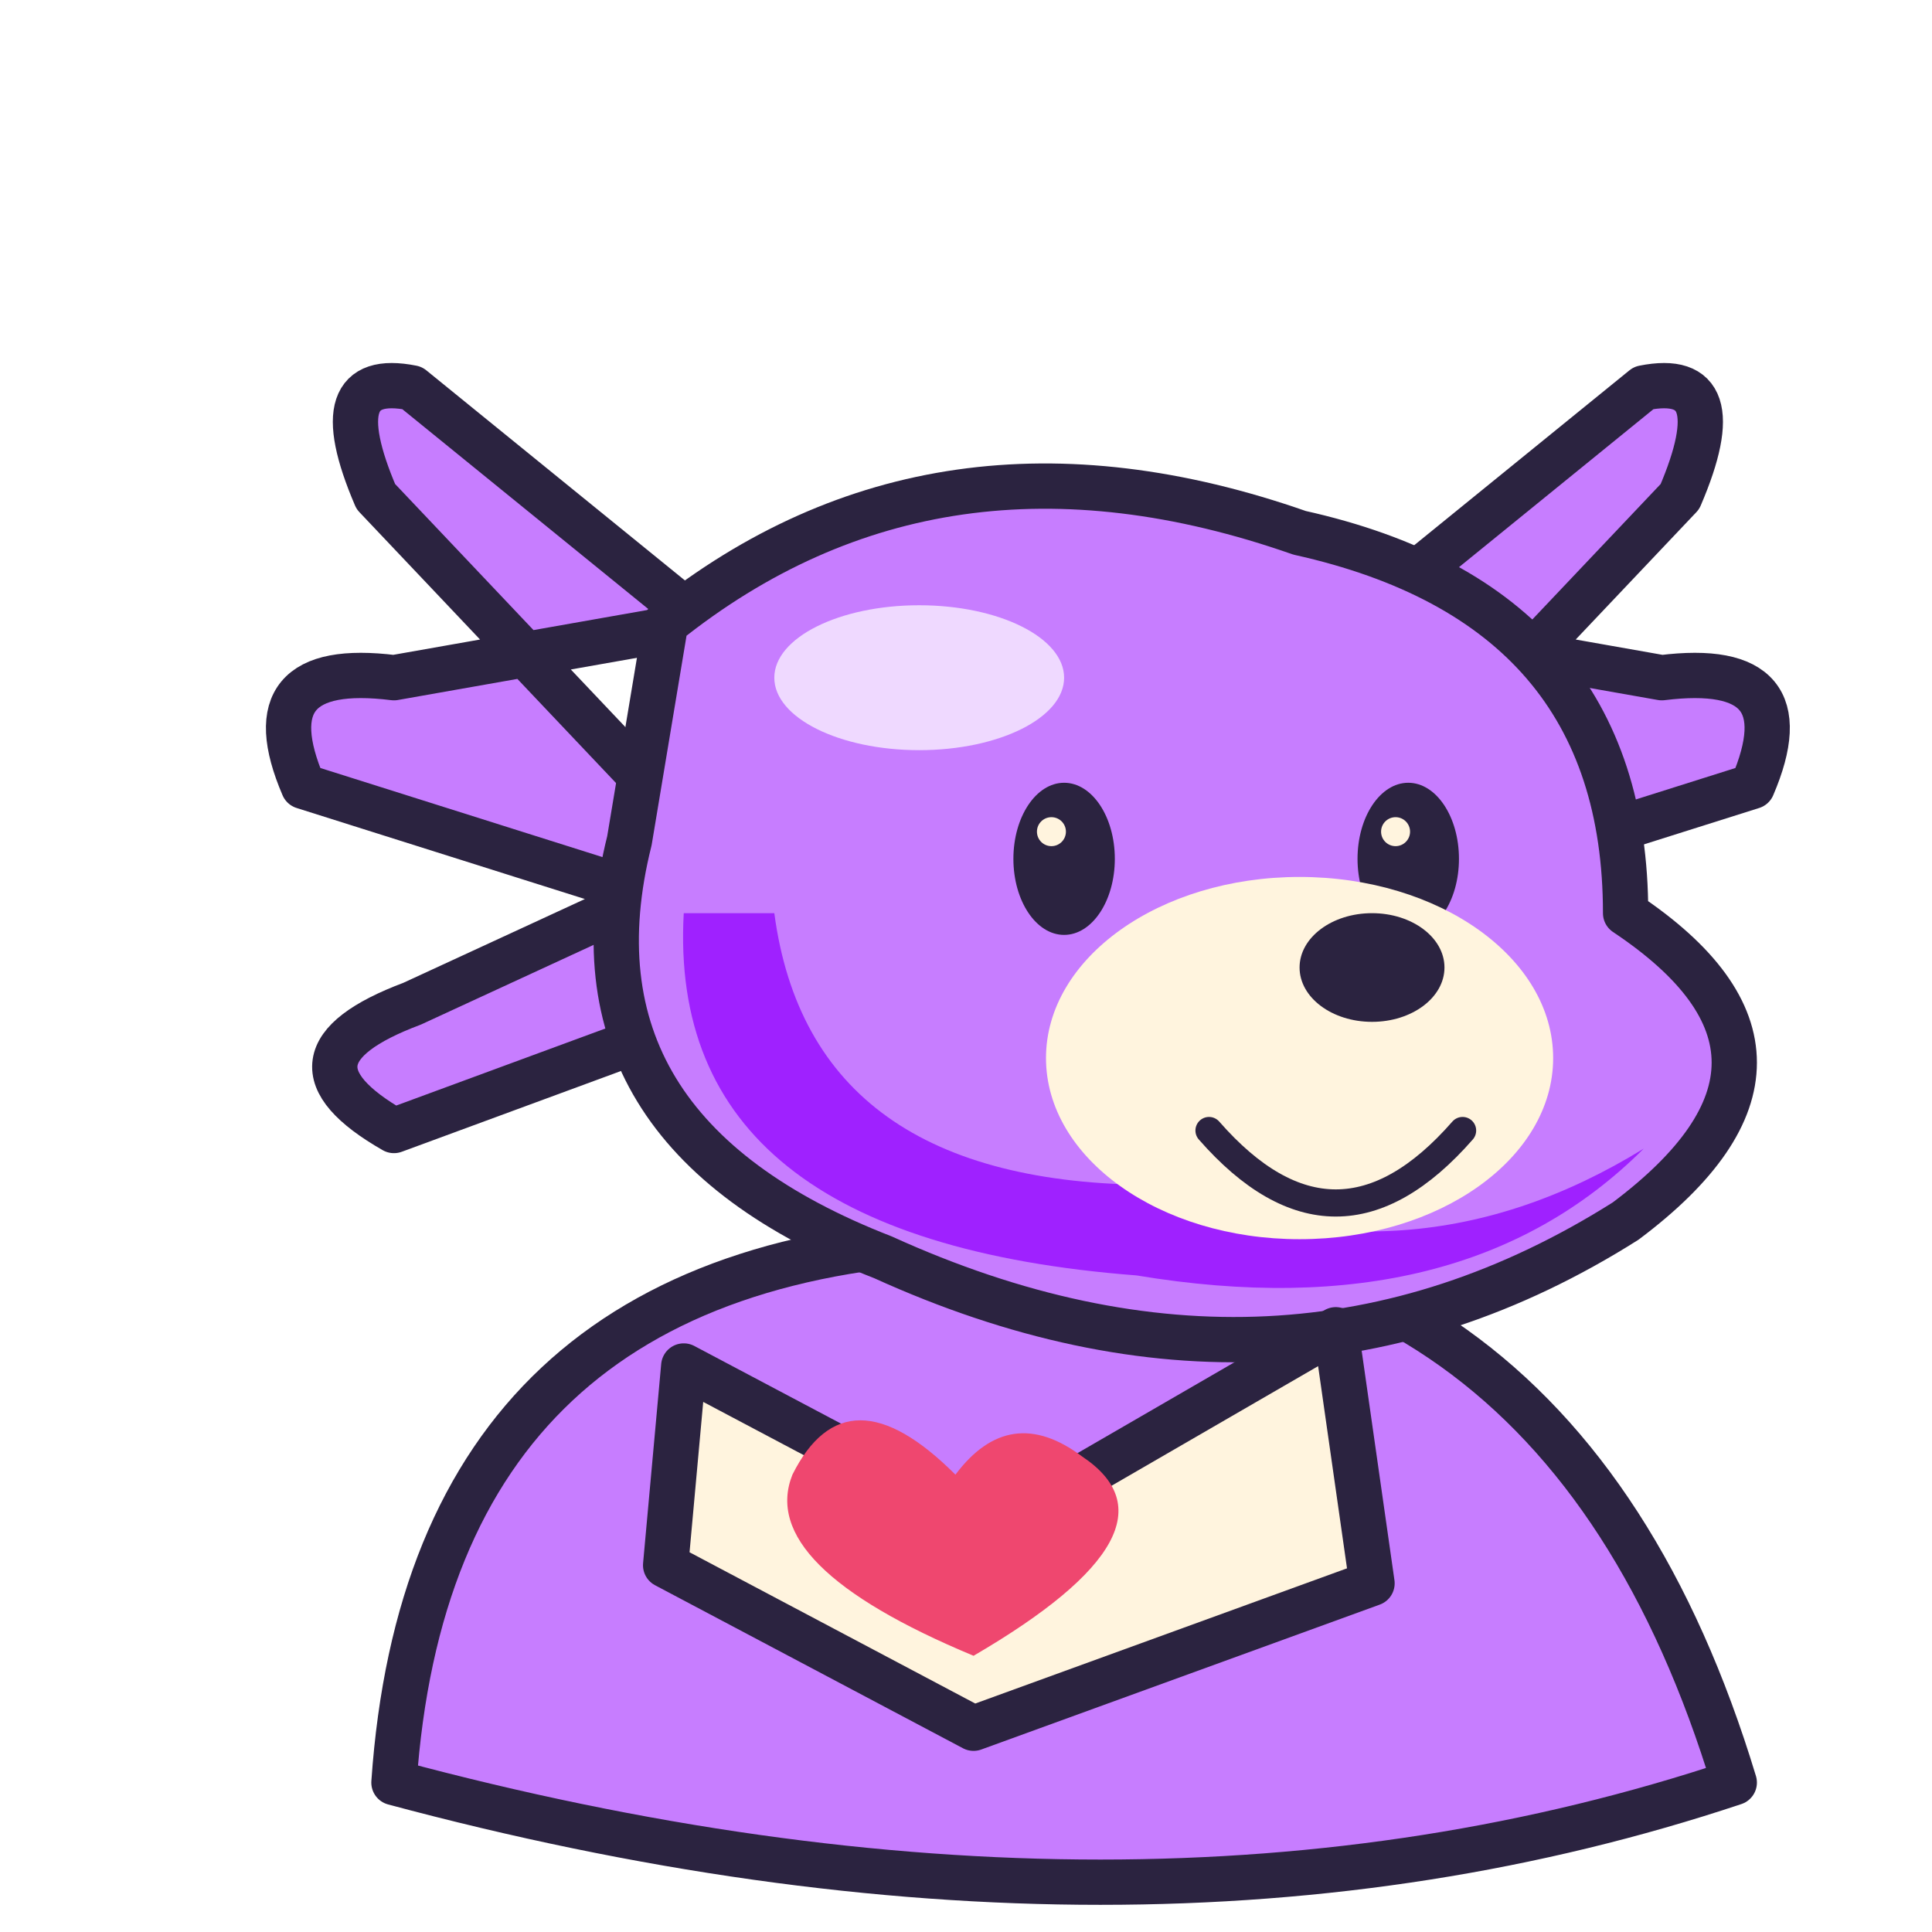
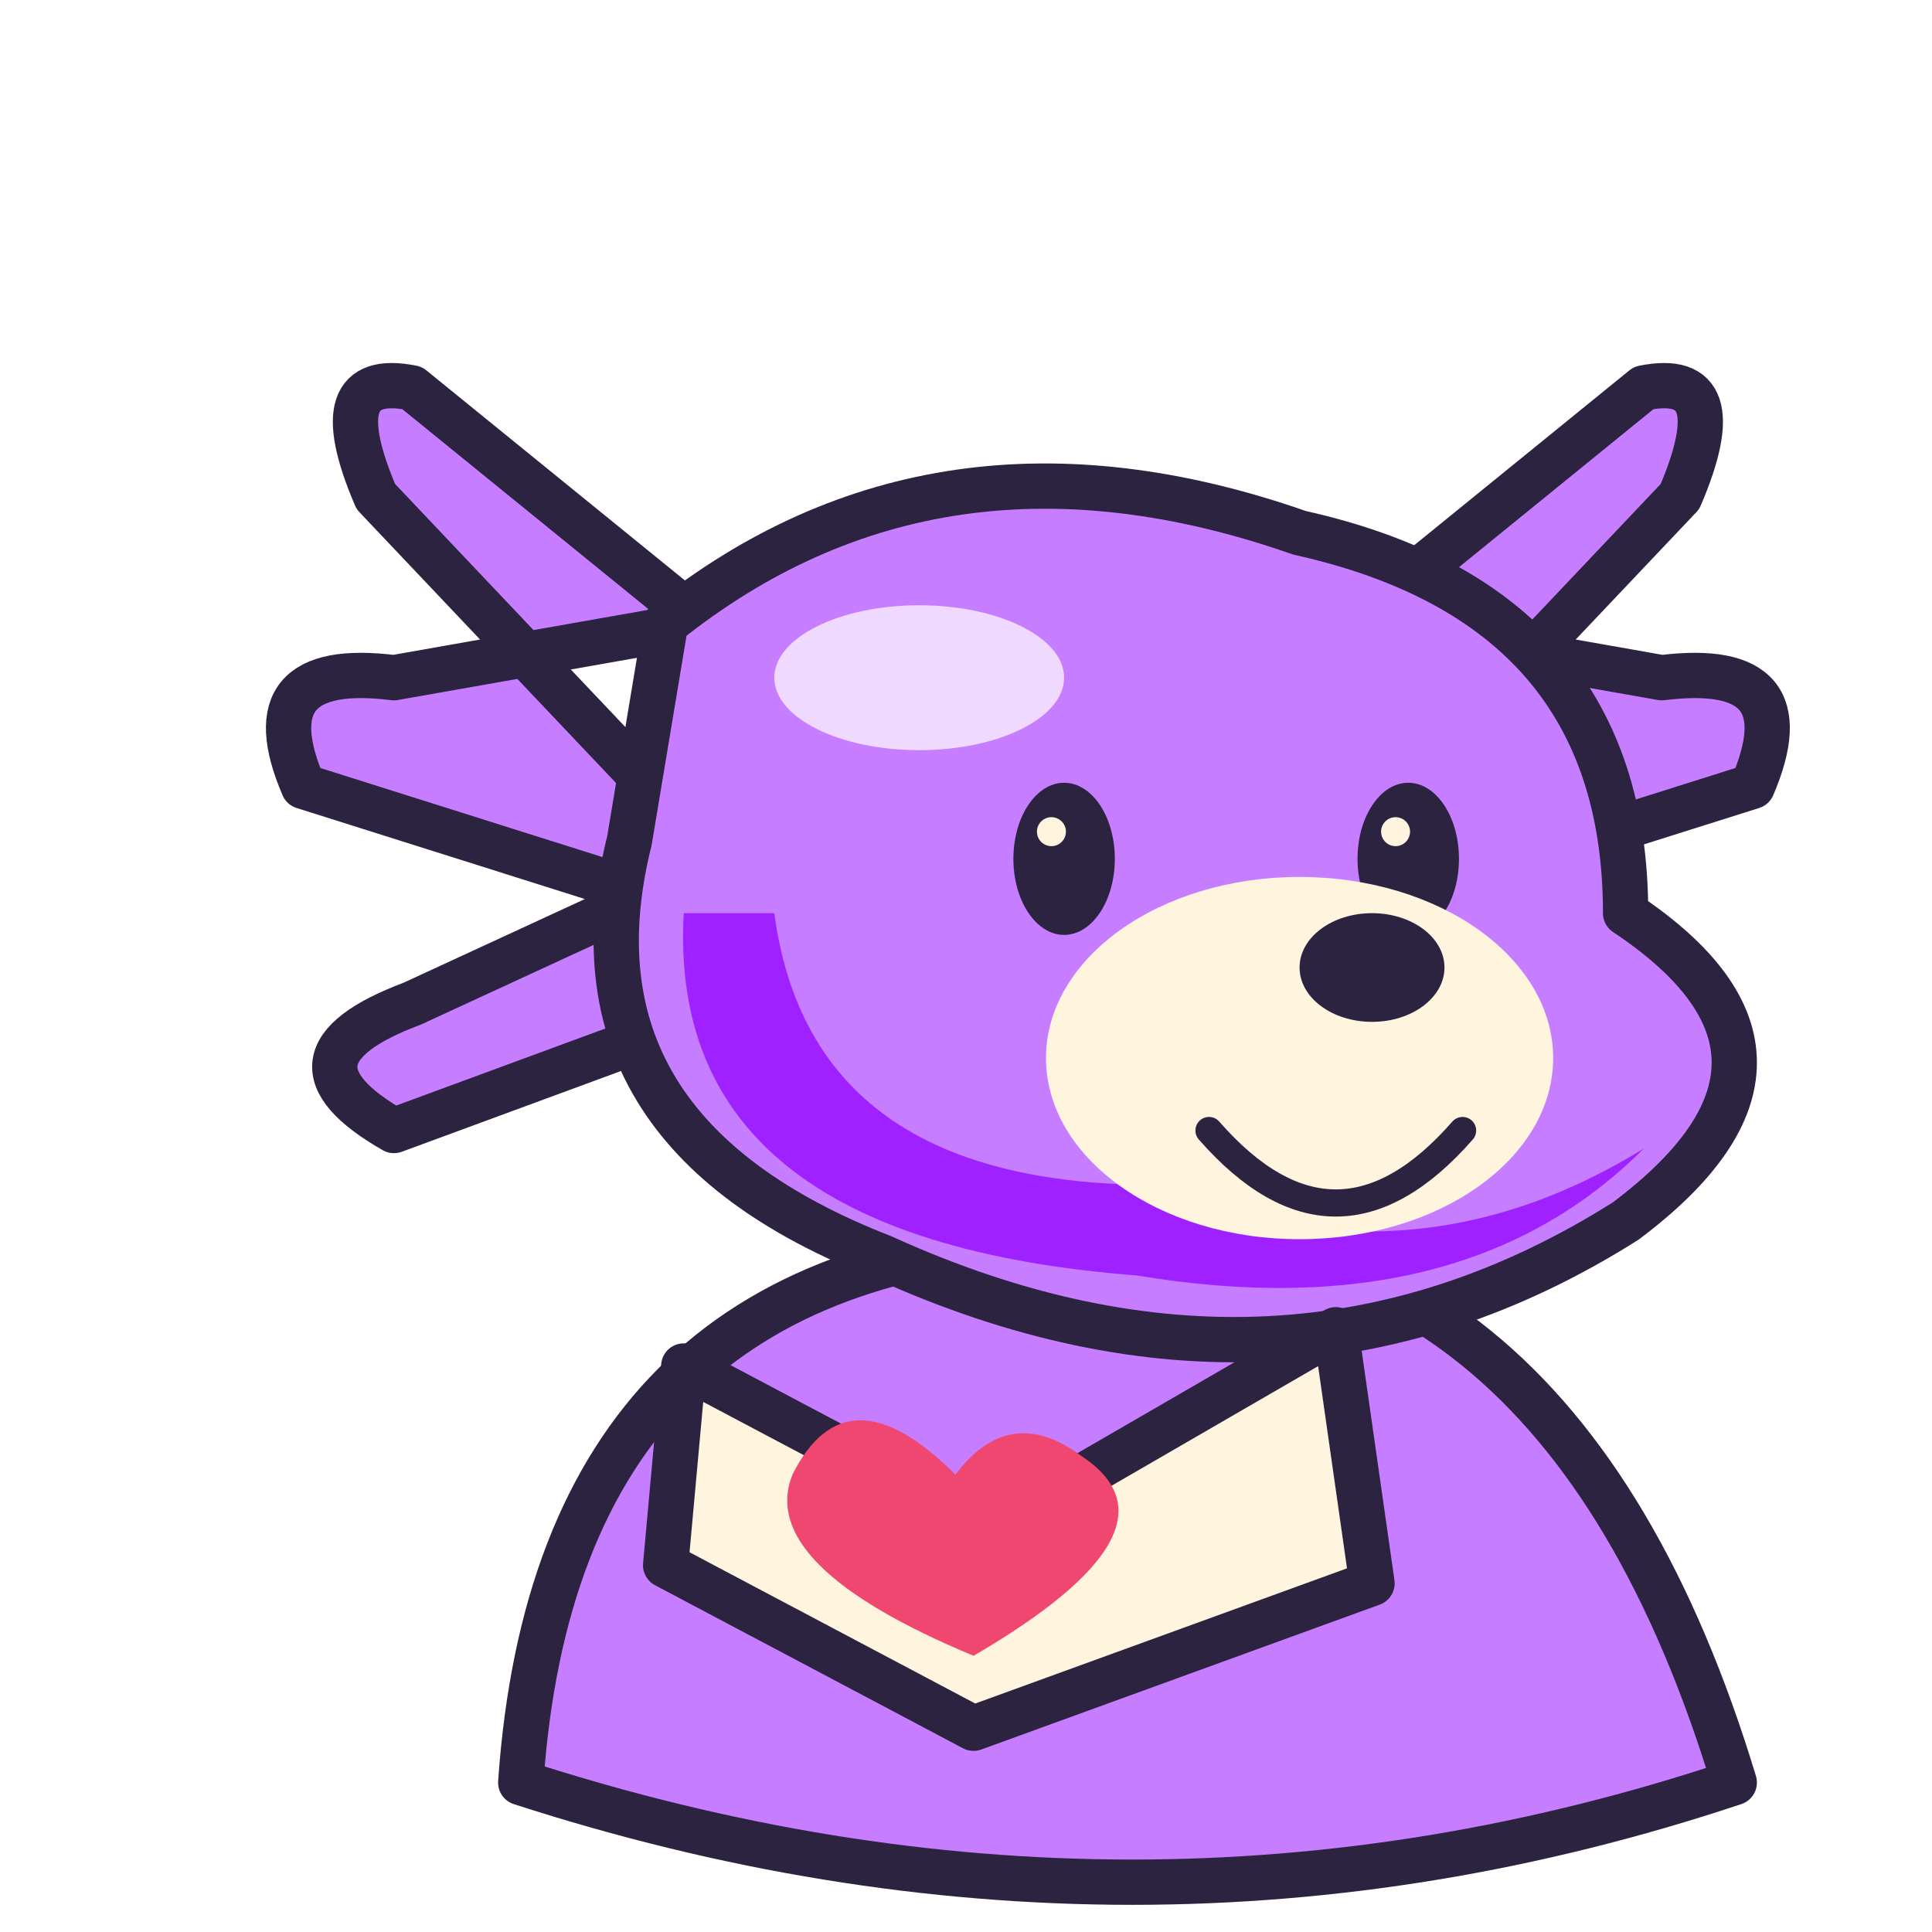
<svg xmlns="http://www.w3.org/2000/svg" version="1.1" viewBox="0 0 512 512" fill="none" stroke="#2B2340" stroke-width="12" stroke-linecap="round" stroke-linejoin="round">
  <g transform="translate(-30 -70) scale(4.8)" stroke-width="2.5">
    <g id="bust">
-       <path d="M28 113Q30 84 60 83Q92 80 102 113Q69 124 28 113Z" fill="#C77DFF" />
+       <path d="M35 113Q37 84 65 83Q92 80 102 113Q69 124 35 113Z" fill="#C77DFF" />
    </g>
    <g id="head">
      <g transform="translate(0 0) scale(1 1)">
        <path d="M45 61L27 42Q24 35 29 36L45 49L28 52Q20 51 23 58L42 64L29 70Q21 73 28 77L47 70Z" fill="#C77DFF" />
      </g>
      <g transform="translate(126 0) scale(-1 1)">
        <path d="M45 61L27 42Q24 35 29 36L45 49L28 52Q20 51 23 58L42 64L29 70Q21 73 28 77L47 70Z" fill="#C77DFF" />
      </g>
      <path d="M43 49Q58 37 78 44Q96 48 96 65Q108 73 96 82Q77 94 55 84Q37 77 41 61Z" fill="#C77DFF" />
      <path d="M44 65Q43 83 69 85Q87 88 97 78Q84 86 70 80Q51 80 49 65Z" fill="#9F21FF" stroke="none" />
      <ellipse cx="57" cy="52" rx="8" ry="4" fill="#EFD9FF" stroke="none" />
      <ellipse cx="65" cy="62" rx="2.8" ry="4.2" fill="#2B2340" stroke="none" />
      <ellipse cx="64.3" cy="60.5" rx="0.8" ry="0.8" fill="#FFF4DE" stroke="none" />
      <ellipse cx="84" cy="62" rx="2.8" ry="4.2" fill="#2B2340" stroke="none" />
      <ellipse cx="83.3" cy="60.5" rx="0.8" ry="0.8" fill="#FFF4DE" stroke="none" />
      <ellipse cx="78" cy="73" rx="14" ry="10" fill="#FFF4DE" stroke="none" />
      <ellipse cx="82" cy="68" rx="4" ry="3" fill="#2B2340" stroke="none" />
      <path d="M73 77Q80 85 87 77" fill="none" stroke="#2B2340" stroke-width="1.5" />
    </g>
    <g id="clothing">
      <path d="M44 90L61 99L80 88L82 102L60 110L43 101Z" fill="#FFF4DE" />
      <path d="M59 96Q53 90 50 96Q48 101 60 106Q72 99 66 95Q62 92 59 96Z" fill="#EF476F" stroke="none" />
    </g>
    <g id="headwear" />
  </g>
</svg>
